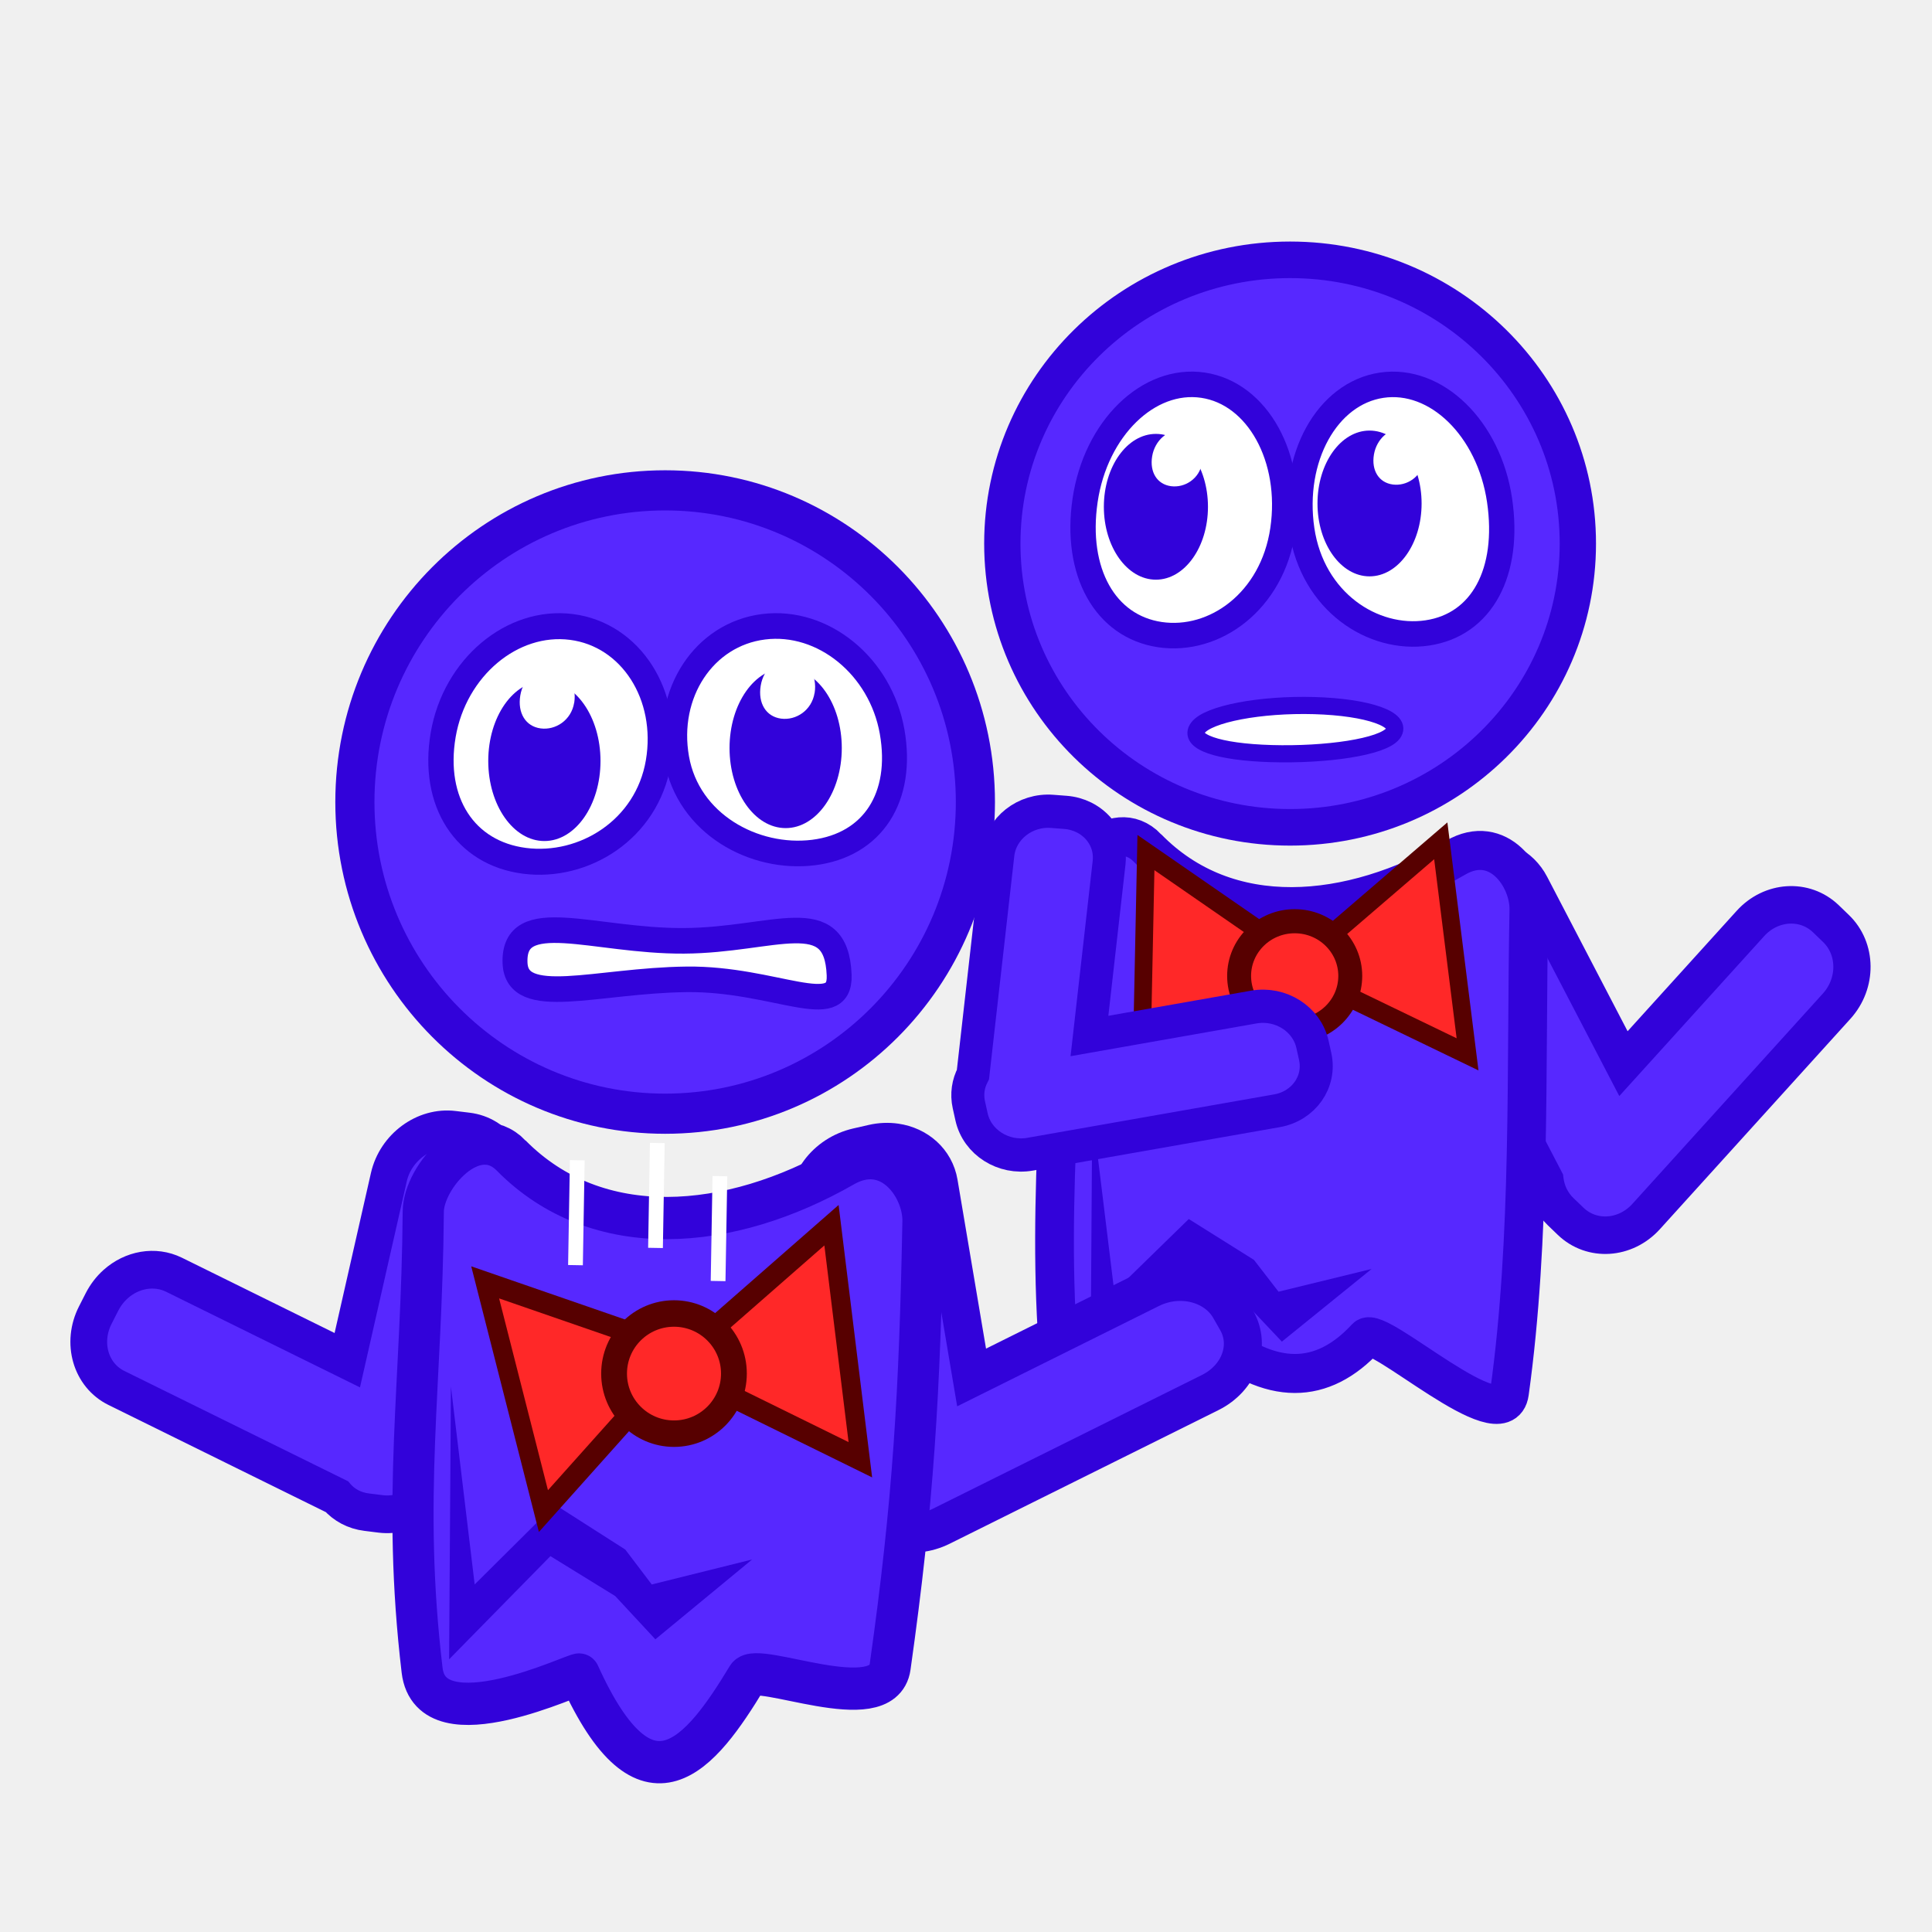
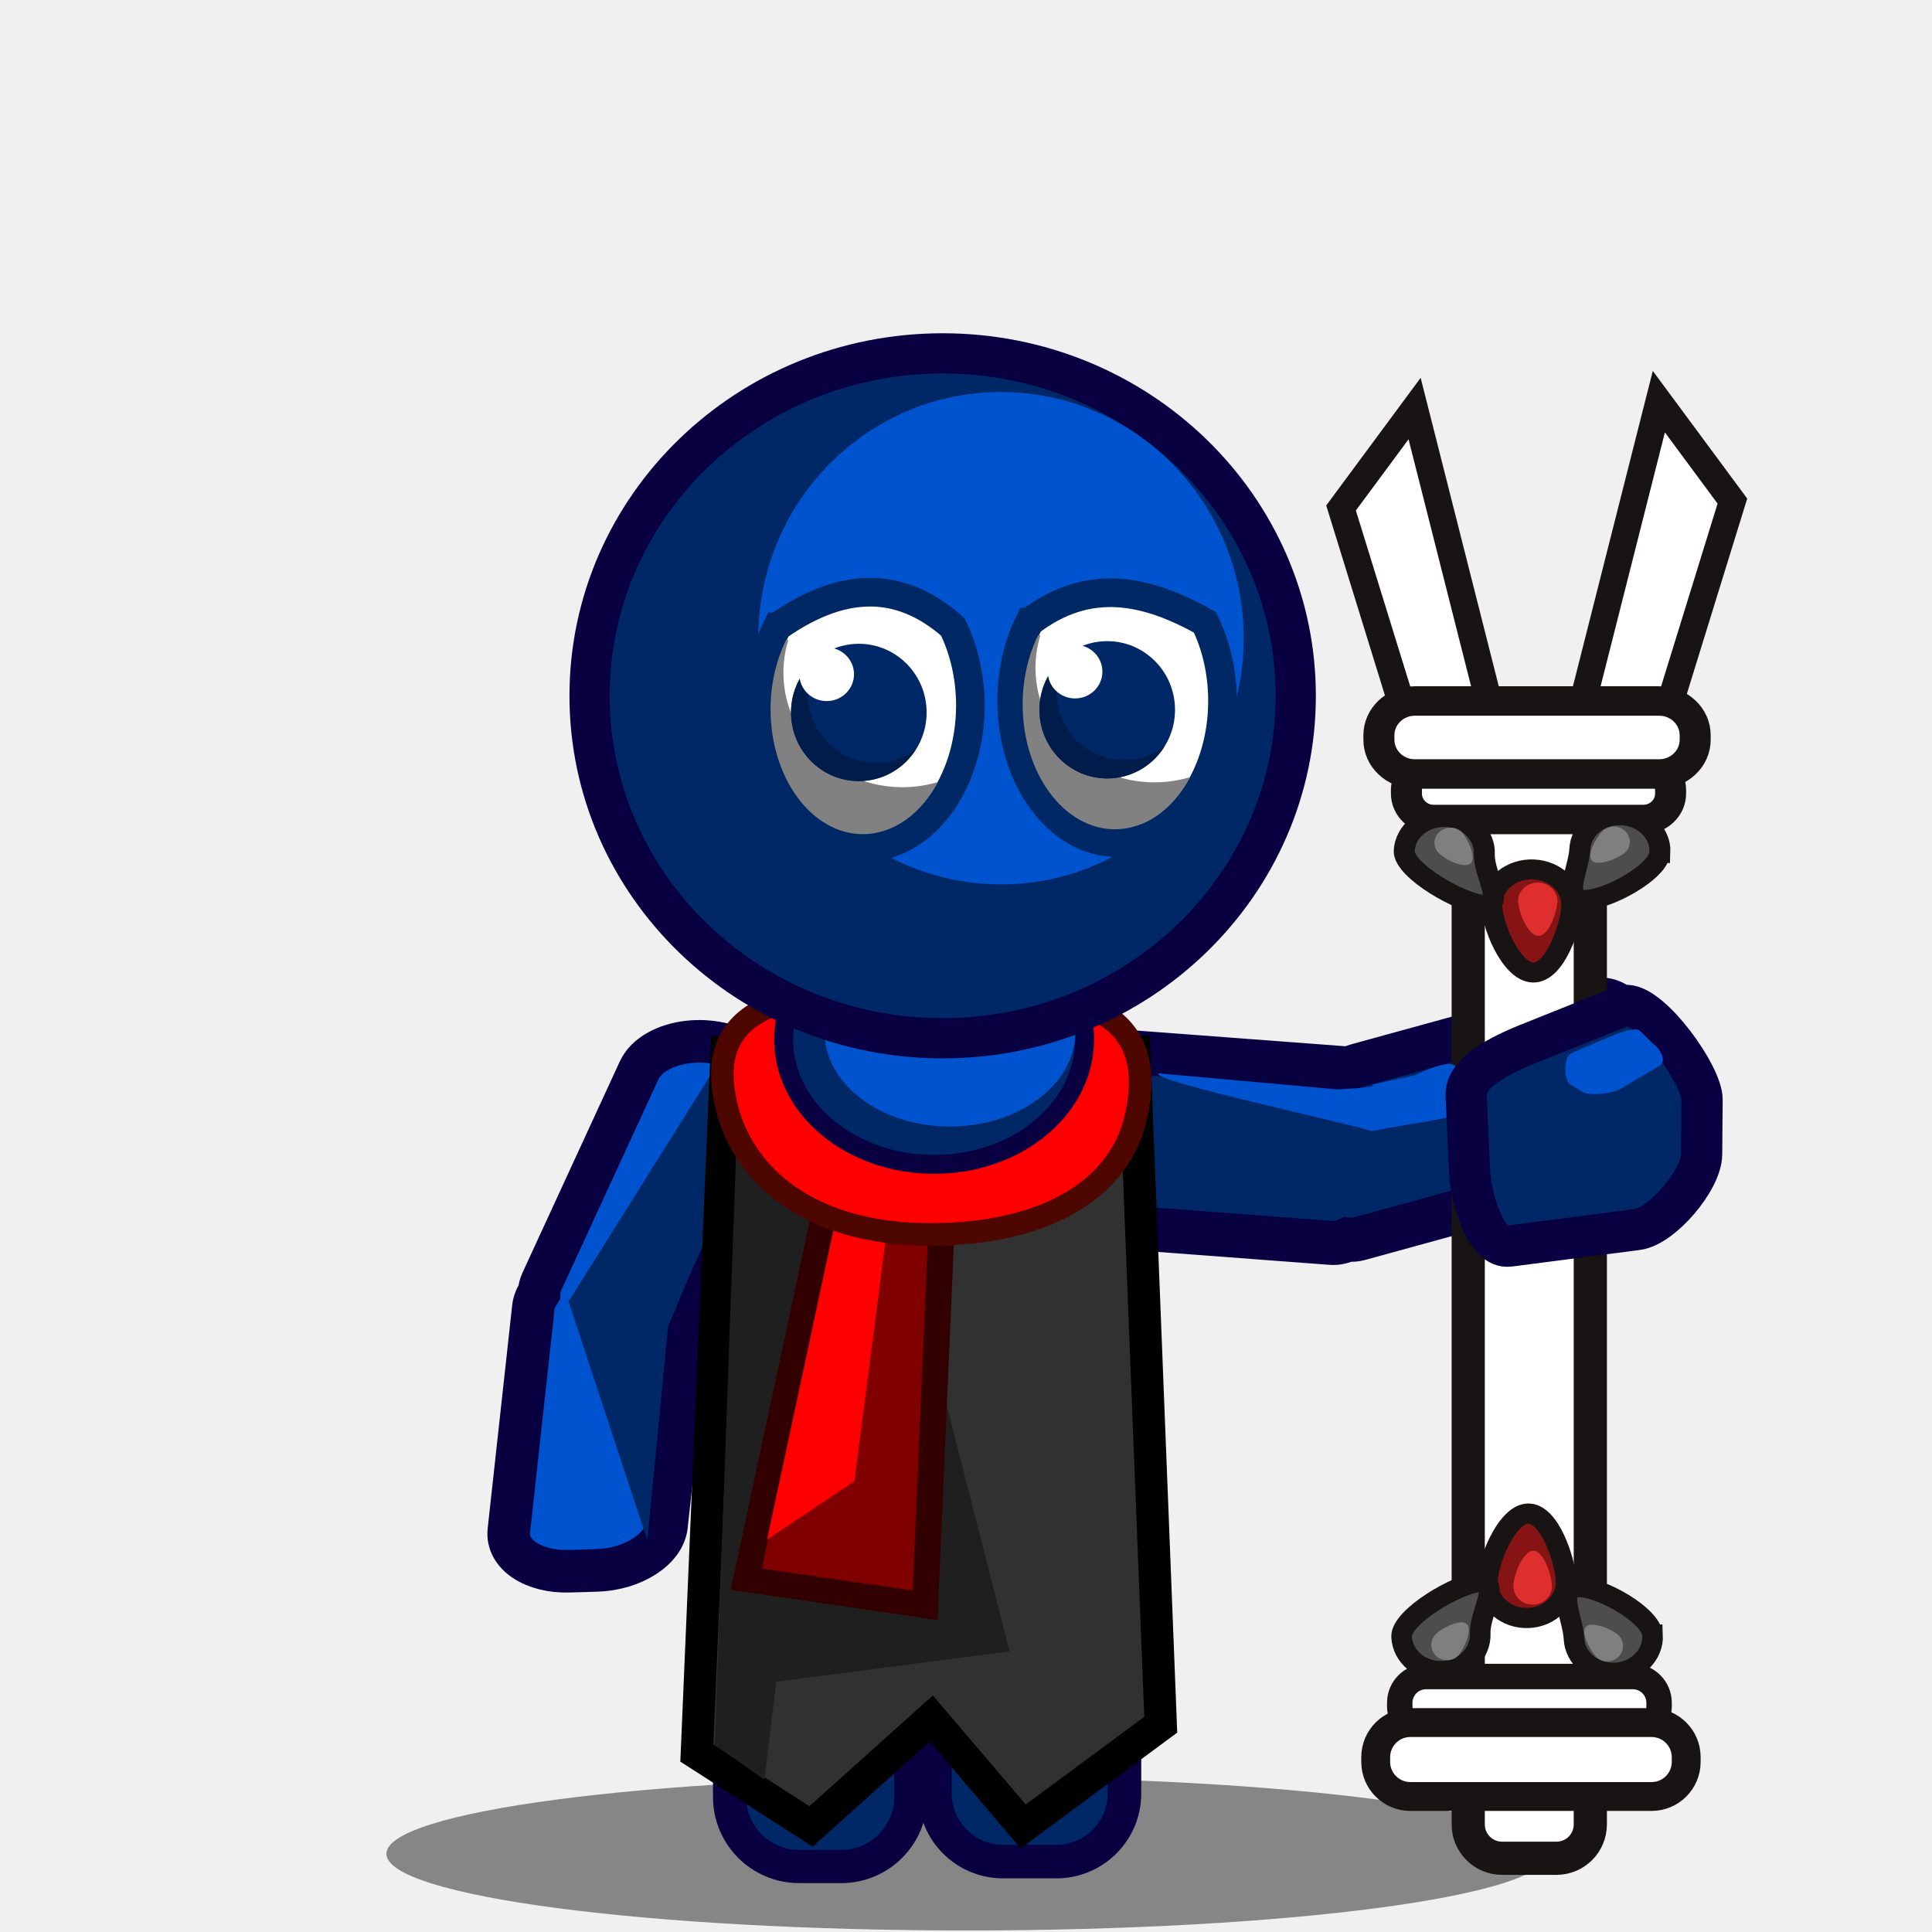
<svg xmlns="http://www.w3.org/2000/svg" width="400" height="400" viewBox="0 0 105.833 105.833" version="1.1" id="svg1" xml:space="preserve">
  <defs id="defs1">
    <linearGradient id="linearGradient13895">
      <stop style="stop-color:#000000;stop-opacity:1;" offset="0" id="stop13893" />
    </linearGradient>
    <filter style="color-interpolation-filters:sRGB;" id="filter14269" x="-0.312" y="-0.296" width="1.623" height="1.592">
      <feGaussianBlur stdDeviation="0.205" result="blur" id="feGaussianBlur14263" />
      <feComposite in="SourceGraphic" in2="blur" operator="in" result="composite1" id="feComposite14265" />
      <feComposite in="composite1" in2="composite1" operator="in" result="composite2" id="feComposite14267" />
    </filter>
  </defs>
  <g id="layer1">
-     <g id="layer1-2" transform="matrix(2.473089,0,0,2.490954,38.20783,12.87281)">
-       <path id="path3-9" style="fill:#5728ff;fill-opacity:1;stroke:#3202da;stroke-width:0.825;stroke-dasharray:none;stroke-opacity:1" d="m 17.329,13.741 c -0.149,0.026 -0.298,0.084 -0.438,0.175 l -0.27,0.176 c -0.561,0.366 -0.767,1.13 -0.462,1.712 l 2.613,4.981 6.3e-5,5.06e-4 c 0.032,0.258 0.148,0.503 0.345,0.691 l 0.224,0.214 c 0.467,0.445 1.212,0.398 1.671,-0.105 l 4.22,-4.626 c 0.459,-0.503 0.451,-1.266 -0.016,-1.71 L 24.993,15.036 C 24.525,14.591 23.78,14.638 23.322,15.141 l -2.812,3.082 -2.055,-3.917 C 18.226,13.869 17.776,13.662 17.329,13.741 Z" />
-       <path id="rect3-1" style="fill:#5728ff;fill-opacity:1;stroke:#3202da;stroke-width:0.858;stroke-opacity:1" d="m 9.966,13.48 c 1.775,1.808 4.489,1.562 6.828,0.213 0.944,-0.545 1.635,0.432 1.621,1.148 -0.068,3.541 0.05,7.201 -0.43,10.619 -0.148,1.053 -2.915,-1.49 -3.176,-1.21 -0.965,1.037 -2.103,1.079 -3.445,-0.056 -0.047,-0.04 -3.102,2.759 -3.282,1.223 -0.421,-3.578 0.053,-7.188 0.08,-10.782 0.005,-0.716 1.05,-1.924 1.804,-1.156 z" />
-       <ellipse style="fill:#5728ff;fill-opacity:1;stroke:#3202da;stroke-width:0.804;stroke-dasharray:none;stroke-opacity:1" id="path1-2" cx="13.126" cy="6.786" rx="6.374" ry="6.24" />
-       <path id="ellipse3-7" style="fill:#ffffff;stroke:#3202da;stroke-width:0.561;stroke-opacity:1" transform="rotate(8.428451)" d="m 13.776,4.512 c 0,1.594 -1.135,2.68 -2.358,2.68 -1.223,-2e-7 -2.07,-1.086 -2.07,-2.68 0,-1.594 0.991,-2.886 2.214,-2.886 1.223,0 2.214,1.292 2.214,2.886 z" />
-       <path id="ellipse1-0" style="fill:#ffffff;stroke:#3202da;stroke-width:0.561;stroke-opacity:1" transform="matrix(-0.9891997,0.1465743,0.1465743,0.9891997,0,0)" d="m -12.291,8.375 c 0,1.594 -1.197,2.651 -2.419,2.651 -1.223,0 -2.009,-1.057 -2.009,-2.651 0,-1.594 0.991,-2.886 2.214,-2.886 1.223,0 2.214,1.292 2.214,2.886 z" />
-       <path id="path2-9" style="fill:#ffffff;stroke:#3202da;stroke-width:0.377;stroke-dasharray:none;stroke-opacity:1" d="m 15.406,10.961 c -0.23,0.303 -1.496,0.478 -2.689,0.444 -1.193,-0.034 -1.863,-0.265 -1.632,-0.569 0.23,-0.303 1.385,-0.521 2.578,-0.487 1.193,0.034 1.974,0.308 1.743,0.612 z" />
-       <path style="fill:#ff2828;fill-opacity:1;stroke:#570000;stroke-width:0.498;stroke-opacity:1" id="path5-3" d="M 11.531,16.706 6.2,16.371 9.156,11.922 Z" transform="matrix(0.03092799,0.8854601,-0.78587,0.03484738,22.60674,7.520962)" />
-       <path style="fill:#ff2828;fill-opacity:1;stroke:#570000;stroke-width:0.498;stroke-opacity:1" id="path6-6" d="M 11.531,16.706 6.2,16.371 9.156,11.922 Z" transform="matrix(0.0619263,0.8838333,0.7852006,-0.04760398,3.225363,8.622313)" />
-       <ellipse style="fill:#ff2828;fill-opacity:1;stroke:#570000;stroke-width:0.53;stroke-opacity:1" id="path4-0" cx="13.228" cy="16.294" rx="1.231" ry="1.203" />
-       <ellipse style="fill:#3202da;fill-opacity:1;stroke:none;stroke-width:0.585;stroke-opacity:1" id="path7-6" cx="10.154" cy="5.977" rx="1.153" ry="1.603" />
-       <ellipse style="fill:#3202da;fill-opacity:1;stroke:none;stroke-width:0.585;stroke-opacity:1" id="ellipse7-2" cx="14.886" cy="5.904" rx="1.153" ry="1.603" />
-       <path id="path8-6" style="fill:#ffffff;stroke:none;stroke-width:0.133;stroke-opacity:1" d="m 11.178,5.01 c -0.059,0.351 -0.383,0.554 -0.689,0.514 -0.306,-0.04 -0.477,-0.307 -0.418,-0.658 0.059,-0.351 0.355,-0.604 0.661,-0.564 0.306,0.04 0.506,0.357 0.447,0.709 z" />
-       <path id="path9-1" style="fill:#ffffff;stroke:none;stroke-width:0.133;stroke-opacity:1" d="m 16.09,4.973 c -0.059,0.351 -0.383,0.554 -0.689,0.514 -0.306,-0.04 -0.477,-0.307 -0.418,-0.658 0.059,-0.351 0.355,-0.604 0.661,-0.564 0.306,0.04 0.506,0.357 0.447,0.709 z" />
-       <path style="fill:#3202da;fill-opacity:1;stroke:none;stroke-width:0.663;stroke-opacity:1" d="m 8.744,19.275 -0.037,5.461 2.081,-2.065 1.331,0.799 0.825,0.866 1.988,-1.598 -2.062,0.5 -0.544,-0.699 -1.444,-0.899 -1.65,1.598 z" id="path10-8" />
-       <path id="rect1-7" style="fill:#5728ff;fill-opacity:1;stroke:#3202da;stroke-width:0.731;stroke-dasharray:none;stroke-opacity:1" d="M 8.561,12.809 C 8.437,12.748 8.297,12.708 8.147,12.697 L 7.858,12.675 C 7.256,12.629 6.719,13.049 6.654,13.616 l -0.553,4.848 -2.072e-4,3.83e-4 c -0.105,0.196 -0.142,0.427 -0.09,0.663 l 0.06,0.268 c 0.125,0.558 0.704,0.923 1.298,0.819 l 5.466,-0.955 c 0.594,-0.104 0.971,-0.637 0.847,-1.194 l -0.06,-0.268 C 13.496,17.24 12.918,16.875 12.324,16.978 L 8.682,17.615 9.117,13.803 C 9.165,13.377 8.934,12.994 8.561,12.809 Z" />
+     <ellipse style="fill:#000000;fill-opacity:0.445;stroke:none;stroke-width:2.821;stroke-dasharray:none" id="path6" cx="52.967" cy="101.549" rx="31.8" ry="4.2" />
+     <rect style="fill:#002766;fill-opacity:1;stroke:#090042;stroke-width:1.818;stroke-opacity:1" id="rect2199" width="9.925" height="21.654" x="39.966" y="80.592" ry="3.81" />
+     <rect style="fill:#002766;fill-opacity:1;stroke:#090042;stroke-width:1.839;stroke-opacity:1" id="rect2303" width="10.379" height="21.188" x="51.217" y="80.787" ry="3.728" />
+     <path id="rect9714" style="fill:#0053ce;fill-opacity:1;stroke:#090042;stroke-width:2.332;stroke-miterlimit:4;stroke-dasharray:none;stroke-opacity:1" d="m 37.692,57.078 c -1.237,0.142 -2.294,0.714 -2.681,1.554 l -5.33,11.573 c -0.09,0.196 -0.139,0.396 -0.148,0.592 -0.173,0.258 -0.284,0.535 -0.316,0.822 l -1.343,12.231 c -0.142,1.291 1.338,2.281 3.315,2.22 l 1.496,-0.044 c 1.978,-0.061 3.683,-1.151 3.825,-2.442 l 1.235,-11.248 c 0.081,-0.109 0.15,-0.222 0.205,-0.342 L 43.283,60.42 c 0.563,-1.222 -0.51,-2.536 -2.404,-2.945 l -1.434,-0.311 c -0.592,-0.128 -1.191,-0.151 -1.753,-0.086 z" />
+     <path id="path15" style="fill:#ffffff;fill-opacity:1;stroke:#191414;stroke-width:1.47;stroke-dasharray:none" d="m 73.461,27.827 4.029,-5.447 4.432,17.499 -3.626,3.592 z" />
+     <path id="path11551" style="fill:#002766;fill-opacity:1;stroke:#090042;stroke-width:2.411;stroke-miterlimit:4;stroke-dasharray:none;stroke-opacity:1" d="m 89.564,61.648 c -0.397,1.336 -1.198,2.387 -2.139,2.646 l -12.964,3.562 c -0.22,0.06 -0.434,0.074 -0.638,0.045 -0.3,0.139 -0.607,0.206 -0.908,0.183 L 60.083,67.119 c -1.355,-0.102 -2.071,-1.931 -1.607,-4.1 l 0.349,-1.641 c 0.463,-2.168 1.929,-3.831 3.284,-3.729 l 11.799,0.888 c 0.128,-0.068 0.258,-0.121 0.393,-0.158 l 12.967,-3.565 c 1.369,-0.376 2.5,1.07 2.536,3.24 l 0.028,1.643 c 0.011,0.678 -0.087,1.343 -0.267,1.951 z" />
+     <rect style="fill:#ffffff;stroke:#191414;stroke-width:1.818;stroke-miterlimit:4;stroke-dasharray:none;stroke-opacity:1" id="rect2963" width="6.688" height="58.848" x="80.428" y="42.946" ry="1.854" />
+     <path id="path13" style="fill:#002766;fill-opacity:1;stroke-width:1.837" d="m 37.587,70.225 2.65,-5.649 -0.718,-6.634 -8.307,13.254 z" />
+     <path id="rect9738" style="fill:#313131;fill-opacity:1;stroke:#000000;stroke-width:1.769;stroke-miterlimit:4;stroke-dasharray:none;stroke-opacity:1" d="m 39.807,57.62 -1.634,38.411 6.255,4.019 6.587,-5.911 5.036,5.911 7.534,-5.572 -1.452,-36.858 z" />
+     <path id="path2" style="fill:#1f1f1f;fill-opacity:1;stroke:none;stroke-width:1.673;stroke-dasharray:none;stroke-opacity:1" d="m 41.317,67.231 7.783,-1.067 6.203,24.297 -13.064,1.698 z" />
+     <path id="path34" style="fill:#1f1f1f;fill-opacity:1;stroke:none;stroke-width:1.36;stroke-dasharray:none;stroke-opacity:1" d="m 39.151,95.581 2.723,1.903 4.55,-37.301 -5.982,-0.366 z" />
+     <g id="g15" transform="matrix(3.310966,0.4516679,-0.4403547,3.250146,21.06999,10.89056)">
+       <path id="rect2" style="fill:#800000;fill-opacity:1;stroke:#330000;stroke-width:0.428;stroke-dasharray:none;stroke-opacity:1" d="m 9.457,14.798 h 1.766 l 0.652,7.256 -2.962,-0.027 z" />
+       <path id="path35" style="fill:#ff0000;fill-opacity:1;stroke:none;stroke-width:0.428;stroke-dasharray:none;stroke-opacity:1" d="m 9.707,14.096 0.71,-0.019 0.037,6.084 -1.29,1.164 z" />
    </g>
-     <g id="layer1-5" transform="matrix(2.666397,0,0,2.736083,1.436615,25.36737)">
-       <path id="path3" style="fill:#5728ff;fill-opacity:1;stroke:#3202da;stroke-width:0.781;stroke-dasharray:none;stroke-opacity:1" d="m 17.862,13.612 c -0.15,-0.021 -0.311,-0.016 -0.474,0.021 l -0.314,0.07 c -0.653,0.146 -1.098,0.729 -0.998,1.308 l 0.858,4.95 -1.05e-4,4.44e-4 c -0.053,0.227 -0.024,0.466 0.103,0.682 l 0.143,0.245 c 0.299,0.51 1.023,0.686 1.623,0.395 l 5.521,-2.675 c 0.6,-0.291 0.842,-0.935 0.543,-1.445 L 24.724,16.919 C 24.425,16.41 23.701,16.233 23.101,16.524 L 19.422,18.307 18.748,14.414 c -0.075,-0.434 -0.435,-0.738 -0.886,-0.802 z" />
-       <path id="rect1" style="fill:#5728ff;fill-opacity:1;stroke:#3202da;stroke-width:0.755;stroke-dasharray:none;stroke-opacity:1" d="m 1.837,16.438 c -0.111,0.097 -0.206,0.216 -0.279,0.354 L 1.419,17.058 c -0.289,0.554 -0.096,1.205 0.434,1.459 l 4.527,2.175 2.907e-4,3.26e-4 c 0.15,0.167 0.361,0.281 0.614,0.311 l 0.287,0.035 c 0.597,0.072 1.19,-0.352 1.329,-0.949 L 9.893,14.59 C 10.032,13.992 9.663,13.453 9.066,13.381 L 8.779,13.347 C 8.182,13.275 7.589,13.699 7.45,14.296 L 6.596,17.961 3.036,16.25 C 2.639,16.06 2.169,16.148 1.837,16.438 Z" />
-       <path id="rect3" style="fill:#5728ff;fill-opacity:1;stroke:#3202da;stroke-width:0.846;stroke-opacity:1" d="m 9.963,13.864 c 1.778,1.753 4.494,1.515 6.837,0.206 0.945,-0.528 1.637,0.419 1.623,1.113 -0.068,3.434 -0.194,5.602 -0.675,8.917 -0.148,1.021 -2.738,-0.11 -2.936,0.209 -0.956,1.542 -2.069,2.917 -3.449,-0.054 -0.025,-0.055 -3.049,1.403 -3.23,-0.087 -0.422,-3.47 -0.003,-5.698 0.024,-9.184 0.005,-0.695 1.051,-1.866 1.806,-1.121 z" />
-       <ellipse style="fill:#5728ff;fill-opacity:1;stroke:#3202da;stroke-width:0.804;stroke-dasharray:none;stroke-opacity:1" id="path1" cx="13.126" cy="6.786" rx="6.374" ry="6.24" />
-       <path id="ellipse3" style="fill:#ffffff;stroke:#3202da;stroke-width:0.52;stroke-opacity:1" d="M 12.986,5.995 C 12.75,7.341 11.456,8.116 10.236,7.963 9.015,7.81 8.331,6.787 8.566,5.441 8.802,4.095 9.982,3.128 11.203,3.281 c 1.22,0.153 2.019,1.368 1.783,2.714 z" />
-       <path id="ellipse1" style="fill:#ffffff;stroke:#3202da;stroke-width:0.513;stroke-opacity:1" d="m 13.363,5.915 c 0.236,1.308 1.589,2.03 2.811,1.882 C 17.396,7.648 18.025,6.685 17.789,5.377 17.553,4.068 16.371,3.128 15.149,3.277 13.926,3.426 13.127,4.607 13.363,5.915 Z" />
-       <path id="path2" style="fill:#ffffff;stroke:#3202da;stroke-width:0.512;stroke-opacity:1" d="m 16.701,10.252 c 0.037,0.93 -1.327,0.064 -3.13,0.084 -1.856,0.02 -3.496,0.598 -3.529,-0.332 -0.04,-1.15 1.612,-0.429 3.468,-0.439 1.856,-0.01 3.133,-0.768 3.191,0.686 z" />
-       <ellipse style="fill:#3202da;fill-opacity:1;stroke:none;stroke-width:0.585;stroke-opacity:1" id="path7" cx="10.645" cy="5.964" rx="1.153" ry="1.603" />
-       <ellipse style="fill:#3202da;fill-opacity:1;stroke:none;stroke-width:0.585;stroke-opacity:1" id="ellipse7" cx="15.602" cy="5.705" rx="1.153" ry="1.603" />
-       <path id="path8" style="fill:#ffffff;stroke:none;stroke-width:0.133;stroke-opacity:1" d="m 11.257,4.798 c -0.059,0.351 -0.383,0.554 -0.689,0.514 -0.306,-0.04 -0.477,-0.307 -0.418,-0.658 0.059,-0.351 0.355,-0.604 0.661,-0.564 0.306,0.04 0.506,0.357 0.447,0.709 z" />
-       <path id="path9" style="fill:#ffffff;stroke:none;stroke-width:0.133;stroke-opacity:1" d="m 16.196,4.602 c -0.059,0.351 -0.383,0.554 -0.689,0.514 -0.306,-0.04 -0.477,-0.307 -0.418,-0.658 0.059,-0.351 0.355,-0.604 0.661,-0.564 0.306,0.04 0.506,0.357 0.447,0.709 z" />
-       <path style="fill:#3202da;fill-opacity:1;stroke:none;stroke-width:0.663;stroke-opacity:1" d="m 8.725,18.488 -0.037,5.461 2.081,-2.065 1.331,0.799 0.825,0.866 1.988,-1.598 -2.062,0.5 -0.544,-0.699 -1.444,-0.899 -1.65,1.598 z" id="path10" />
-       <path style="fill:#ff2828;fill-opacity:1;stroke:#570000;stroke-width:0.498;stroke-opacity:1" id="path5" d="M 11.531,16.706 6.2,16.371 9.156,11.922 Z" transform="matrix(0.2714304,0.8433989,-0.7465204,0.2480189,19.96706,7.113364)" />
-       <path style="fill:#ff2828;fill-opacity:1;stroke:#570000;stroke-width:0.498;stroke-opacity:1" id="path6" d="M 11.531,16.706 6.2,16.371 9.156,11.922 Z" transform="matrix(0.0619263,0.8838333,0.7852006,-0.04760398,3.304913,10.55802)" />
-       <ellipse style="fill:#ff2828;fill-opacity:1;stroke:#570000;stroke-width:0.53;stroke-opacity:1" id="path4" cx="13.308" cy="18.229" rx="1.231" ry="1.203" />
-       <path style="fill:#ffffff;stroke:#ffffff;stroke-width:0.303;stroke-dasharray:none" d="m 11.321,13.958 -0.037,2.1" id="path11" />
-       <path style="fill:#ffffff;stroke:#ffffff;stroke-width:0.303;stroke-dasharray:none" d="m 12.965,13.613 -0.037,2.1" id="path12" />
-       <path style="fill:#ffffff;stroke:#ffffff;stroke-width:0.303;stroke-dasharray:none" d="m 14.251,14.276 -0.037,2.1" id="path13" />
+     <path id="ellipse1" style="fill:#ff0000;stroke:#4e0600;stroke-width:1.235" d="m 62.195,61.305 c -0.868,3.663 -4.668,6.313 -11.253,6.313 -6.585,0 -10.161,-3.216 -11.104,-6.871 -1.637,-6.348 4.519,-6.567 11.104,-6.567 6.585,0 12.89,0.218 11.253,7.125 z" />
+     <ellipse style="fill:#002766;fill-opacity:1;stroke:#090042;stroke-width:1.037;stroke-miterlimit:4;stroke-dasharray:none;stroke-opacity:1" id="path11105" cx="51.171" cy="56.938" rx="8.244" ry="6.846" />
+     <ellipse style="fill:#0053ce;fill-opacity:1;stroke:none;stroke-width:0.824;stroke-miterlimit:4;stroke-dasharray:none;stroke-opacity:1" id="ellipse2" cx="52.039" cy="56.524" rx="6.869" ry="5.185" />
+     <ellipse style="fill:#002766;fill-opacity:1;stroke:#090042;stroke-width:2.202;stroke-miterlimit:4;stroke-dasharray:none;stroke-opacity:1" id="path9279" cx="51.638" cy="38.116" rx="19.342" ry="18.759" />
+     <ellipse style="fill:#0053ce;fill-opacity:1;stroke:none;stroke-width:0.801;stroke-miterlimit:4;stroke-dasharray:none;stroke-opacity:1" id="ellipse9379" cx="54.832" cy="34.96" rx="13.296" ry="13.485" />
+     <path id="path9421" style="fill:#ffffff;fill-opacity:1;stroke:#002865;stroke-width:1.569;stroke-miterlimit:4;stroke-dasharray:none;stroke-opacity:1" d="m 42.574,34.337 c -0.631,1.275 -0.967,2.773 -0.967,4.305 2.81e-4,4.291 2.586,7.77 5.775,7.77 3.189,-5e-5 5.775,-3.479 5.775,-7.77 -1.6e-5,-1.532 -0.337,-3.03 -0.967,-4.305 -3.032,-2.687 -6.258,-2.365 -9.615,0 z" />
+     <path id="path3" style="fill:#ffffff;fill-opacity:1;stroke:#002865;stroke-width:1.569;stroke-miterlimit:4;stroke-dasharray:none;stroke-opacity:1" d="m 56.384,34.085 c -0.631,1.275 -0.967,2.773 -0.967,4.305 2.8e-4,4.291 2.586,7.77 5.775,7.77 3.189,-5.2e-5 5.775,-3.479 5.775,-7.77 -1.7e-5,-1.532 -0.337,-3.03 -0.967,-4.305 -3.16,-1.768 -6.347,-2.508 -9.615,0 z" />
+     <path id="path7" style="fill:#ffffff;fill-opacity:1;stroke:#191414;stroke-width:1.47;stroke-dasharray:none" d="m 94.899,27.449 -4.029,-5.447 -4.432,17.499 3.626,3.592 z" />
+     <g id="g6" transform="matrix(-5.984461,0,0,-5.67992,258.2166,86.84354)" style="stroke-width:0.284;stroke-dasharray:none">
+       <rect style="fill:#ffffff;stroke:#191414;stroke-width:0.284;stroke-miterlimit:4;stroke-dasharray:none;stroke-opacity:1" id="rect5" width="2.418" height="0.535" x="27.856" y="7.386" ry="0.25" />
+       <rect style="fill:#ffffff;stroke:#191414;stroke-width:0.284;stroke-miterlimit:4;stroke-dasharray:none;stroke-opacity:1" id="rect6" width="2.895" height="0.704" x="27.631" y="7.825" ry="0.33" />
+     </g>
+     <g id="g22" transform="matrix(5.978535,0.2526972,-0.266246,5.674296,-87.9848,34.56245)">
+       <path id="path17" style="fill:#861414;fill-opacity:1;stroke:#191414;stroke-width:0.192" d="m 29.179,1.362 c 0,0.189 -0.126,0.651 -0.328,0.651 -0.203,2e-7 -0.405,-0.461 -0.405,-0.651 0,-0.189 0.164,-0.343 0.367,-0.343 0.203,3e-7 0.367,0.154 0.367,0.343 z" />
+       <path id="path18" style="fill:#4d4d4d;stroke:#191414;stroke-width:0.192" d="m 28.357,0.893 c 0,0.189 0.22,0.487 0.017,0.487 -0.203,2e-7 -0.751,-0.298 -0.751,-0.487 0,-0.189 0.164,-0.343 0.367,-0.343 0.203,2.9e-7 0.367,0.154 0.367,0.343 z" />
+       <path id="path19" style="fill:#4d4d4d;stroke:#191414;stroke-width:0.192" d="m 29.961,0.805 c 0,0.189 -0.472,0.487 -0.674,0.487 -0.203,2e-7 -0.059,-0.298 -0.059,-0.487 0,-0.189 0.164,-0.343 0.367,-0.343 0.203,2.9e-7 0.367,0.154 0.367,0.343 z" />
+       <path id="path20" style="fill:#df2e2e;fill-opacity:1;stroke:none;stroke-width:0.097" d="m 29.045,1.321 c 0,0.098 -0.062,0.336 -0.161,0.336 -0.099,1e-7 -0.198,-0.238 -0.198,-0.336 0,-0.098 0.08,-0.177 0.18,-0.177 0.099,2e-7 0.18,0.079 0.18,0.177 z" />
+       <path id="path21" style="fill:#7f7f7f;fill-opacity:1;stroke:none;stroke-width:0.078" d="m 28.15,0.699 c 0.052,0.06 0.142,0.238 0.082,0.291 -0.061,0.053 -0.249,-0.039 -0.301,-0.099 -0.052,-0.06 -0.046,-0.151 0.015,-0.204 0.061,-0.053 0.152,-0.048 0.205,0.012 z" />
+       <path id="path22" style="fill:#7f7f7f;fill-opacity:1;stroke:none;stroke-width:0.078" d="m 29.428,0.622 c -0.052,0.06 -0.142,0.238 -0.082,0.291 0.061,0.053 0.249,-0.039 0.301,-0.099 0.052,-0.06 0.046,-0.151 -0.015,-0.204 -0.061,-0.053 -0.152,-0.048 -0.205,0.012 z" />
+     </g>
+     <rect style="fill:#ffffff;stroke:#191414;stroke-width:1.394;stroke-miterlimit:4;stroke-dasharray:none;stroke-opacity:1" id="rect4" width="14.206" height="3.074" x="76.677" y="91.838" ry="1.439" />
+     <rect style="fill:#ffffff;stroke:#191414;stroke-width:1.582;stroke-miterlimit:4;stroke-dasharray:none;stroke-opacity:1" id="rect3" width="17.008" height="4.049" x="75.36" y="94.361" ry="1.895" />
+     <g id="g28" transform="matrix(5.868575,-0.2558088,-0.2613491,-5.744169,-85.09601,101.8554)">
+       <path id="path23" style="fill:#861414;fill-opacity:1;stroke:#191414;stroke-width:0.192" d="m 29.179,1.362 c 0,0.189 -0.126,0.651 -0.328,0.651 -0.203,2e-7 -0.405,-0.461 -0.405,-0.651 0,-0.189 0.164,-0.343 0.367,-0.343 0.203,3e-7 0.367,0.154 0.367,0.343 z" />
+       <path id="path24" style="fill:#4d4d4d;stroke:#191414;stroke-width:0.192" d="m 28.357,0.893 c 0,0.189 0.22,0.487 0.017,0.487 -0.203,2e-7 -0.751,-0.298 -0.751,-0.487 0,-0.189 0.164,-0.343 0.367,-0.343 0.203,2.9e-7 0.367,0.154 0.367,0.343 z" />
+       <path id="path25" style="fill:#4d4d4d;stroke:#191414;stroke-width:0.192" d="m 29.961,0.805 c 0,0.189 -0.472,0.487 -0.674,0.487 -0.203,2e-7 -0.059,-0.298 -0.059,-0.487 0,-0.189 0.164,-0.343 0.367,-0.343 0.203,2.9e-7 0.367,0.154 0.367,0.343 z" />
+       <path id="path26" style="fill:#df2e2e;fill-opacity:1;stroke:none;stroke-width:0.097" d="m 29.045,1.321 c 0,0.098 -0.062,0.336 -0.161,0.336 -0.099,1e-7 -0.198,-0.238 -0.198,-0.336 0,-0.098 0.08,-0.177 0.18,-0.177 0.099,2e-7 0.18,0.079 0.18,0.177 z" />
+       <path id="path27" style="fill:#7f7f7f;fill-opacity:1;stroke:none;stroke-width:0.078" d="m 28.15,0.699 c 0.052,0.06 0.142,0.238 0.082,0.291 -0.061,0.053 -0.249,-0.039 -0.301,-0.099 -0.052,-0.06 -0.046,-0.151 0.015,-0.204 0.061,-0.053 0.152,-0.048 0.205,0.012 z" />
+       <path id="path28" style="fill:#7f7f7f;fill-opacity:1;stroke:none;stroke-width:0.078" d="m 29.428,0.622 c -0.052,0.06 -0.142,0.238 -0.082,0.291 0.061,0.053 0.249,-0.039 0.301,-0.099 0.052,-0.06 0.046,-0.151 -0.015,-0.204 -0.061,-0.053 -0.152,-0.048 -0.205,0.012 z" />
+     </g>
+     <path d="m 73.255,59.676 c 2.538,-0.122 1.867,-0.24 1.906,-0.258 l 2.319,-0.511 c 0.617,-0.283 1.816,-0.825 2.21,-0.536 l 0.915,0.964 c 0.394,0.289 0.958,1.197 0.414,1.565 l -1.702,0.306 c -1.357,0.286 -2.073,0.355 -4.205,0.756 -0.395,-0.251 -12.148,-2.744 -11.652,-3.167 z" style="fill:#0053ce;fill-opacity:1;stroke:none;stroke-width:0.894" id="path1" />
+     <path d="m 89.13,55.076 c -0.093,-0.003 -0.179,0.011 -0.259,0.042 l -4.87,1.948 c -1.278,0.511 -3.748,1.523 -3.685,2.943 l 0.183,4.114 c 0.063,1.42 0.839,4.311 2.187,4.136 L 89.691,67.351 c 1.348,-0.175 3.511,-2.699 3.522,-4.122 l 0.024,-2.985 c 0.011,-1.335 -2.714,-5.121 -4.108,-5.168 z" style="fill:#002766;fill-opacity:1;stroke:#090042;stroke-width:2.258;stroke-opacity:1" id="path32" />
+     <path d="m 86.011,57.733 c 0.027,-0.021 0.056,-0.039 0.088,-0.052 l 1.92,-0.818 c 0.504,-0.215 1.483,-0.626 1.805,-0.407 l 0.747,0.732 c 0.321,0.22 0.782,0.909 0.338,1.188 l -2.124,1.26 c -0.444,0.279 -1.694,0.403 -2.039,0.2 l -0.723,-0.426 c -0.323,-0.191 -0.417,-1.354 -0.012,-1.675 z" style="fill:#0053ce;fill-opacity:1;stroke:none;stroke-width:0.704" id="path33" />
+     <path id="rect8" style="fill:#002766;fill-opacity:1;stroke-width:2.126" d="M 37.933,69.48 36.596,72.682 35.462,84.388 31.122,71.221 Z" />
+     <path id="path14" style="fill:#818181;fill-opacity:1;stroke:none;stroke-width:1.087;stroke-miterlimit:4;stroke-dasharray:none;stroke-opacity:1" d="m 43.058,35.064 a 5.058,6.84 0 0 0 -0.847,3.79 5.058,6.84 0 0 0 5.057,6.84 5.058,6.84 0 0 0 4.11,-2.856 6.524,6.275 0 0 1 -1.941,0.285 6.524,6.275 0 0 1 -6.523,-6.275 6.524,6.275 0 0 1 0.269,-1.784 z" />
+     <path id="path5" style="fill:#818181;fill-opacity:1;stroke:none;stroke-width:1.087;stroke-miterlimit:4;stroke-dasharray:none;stroke-opacity:1" d="m 56.866,34.797 a 5.058,6.84 0 0 0 -0.847,3.79 5.058,6.84 0 0 0 5.057,6.84 5.058,6.84 0 0 0 4.11,-2.856 6.524,6.275 0 0 1 -1.941,0.285 6.524,6.275 0 0 1 -6.523,-6.275 6.524,6.275 0 0 1 0.269,-1.784 z" />
+     <g id="g7" transform="matrix(3.342778,0,0,3.278715,12.68213,16.50883)">
+       <ellipse style="fill:#002766;fill-opacity:1;stroke:none;stroke-width:1.055" id="path4" cx="10.28" cy="6.868" rx="1.111" ry="1.147" />
+       <path id="ellipse6" style="fill:#001c4a;fill-opacity:1;stroke:none;stroke-width:1.055" d="M 9.622,5.943 A 1.111,1.147 0 0 0 9.169,6.868 1.111,1.147 0 0 0 10.28,8.015 1.111,1.147 0 0 0 11.216,7.485 1.111,1.147 0 0 1 10.559,7.708 1.111,1.147 0 0 1 9.447,6.56 1.111,1.147 0 0 1 9.622,5.943 Z" />
+       <circle style="fill:#ffffff;fill-opacity:1;stroke:none;stroke-width:0.419" id="ellipse5" cx="9.753" cy="6.23" r="0.448" />
+     </g>
+     <g id="g8" transform="matrix(3.342778,0,0,3.278715,26.2892,16.36402)">
+       <ellipse style="fill:#002766;fill-opacity:1;stroke:none;stroke-width:1.055" id="ellipse7" cx="10.28" cy="6.868" rx="1.111" ry="1.147" />
+       <path id="path8" style="fill:#001c4a;fill-opacity:1;stroke:none;stroke-width:1.055" d="M 9.622,5.943 A 1.111,1.147 0 0 0 9.169,6.868 1.111,1.147 0 0 0 10.28,8.015 1.111,1.147 0 0 0 11.216,7.485 1.111,1.147 0 0 1 10.559,7.708 1.111,1.147 0 0 1 9.447,6.56 1.111,1.147 0 0 1 9.622,5.943 Z" />
+       <circle style="fill:#ffffff;fill-opacity:1;stroke:none;stroke-width:0.419" id="circle8" cx="9.753" cy="6.23" r="0.448" />
    </g>
  </g>
</svg>
